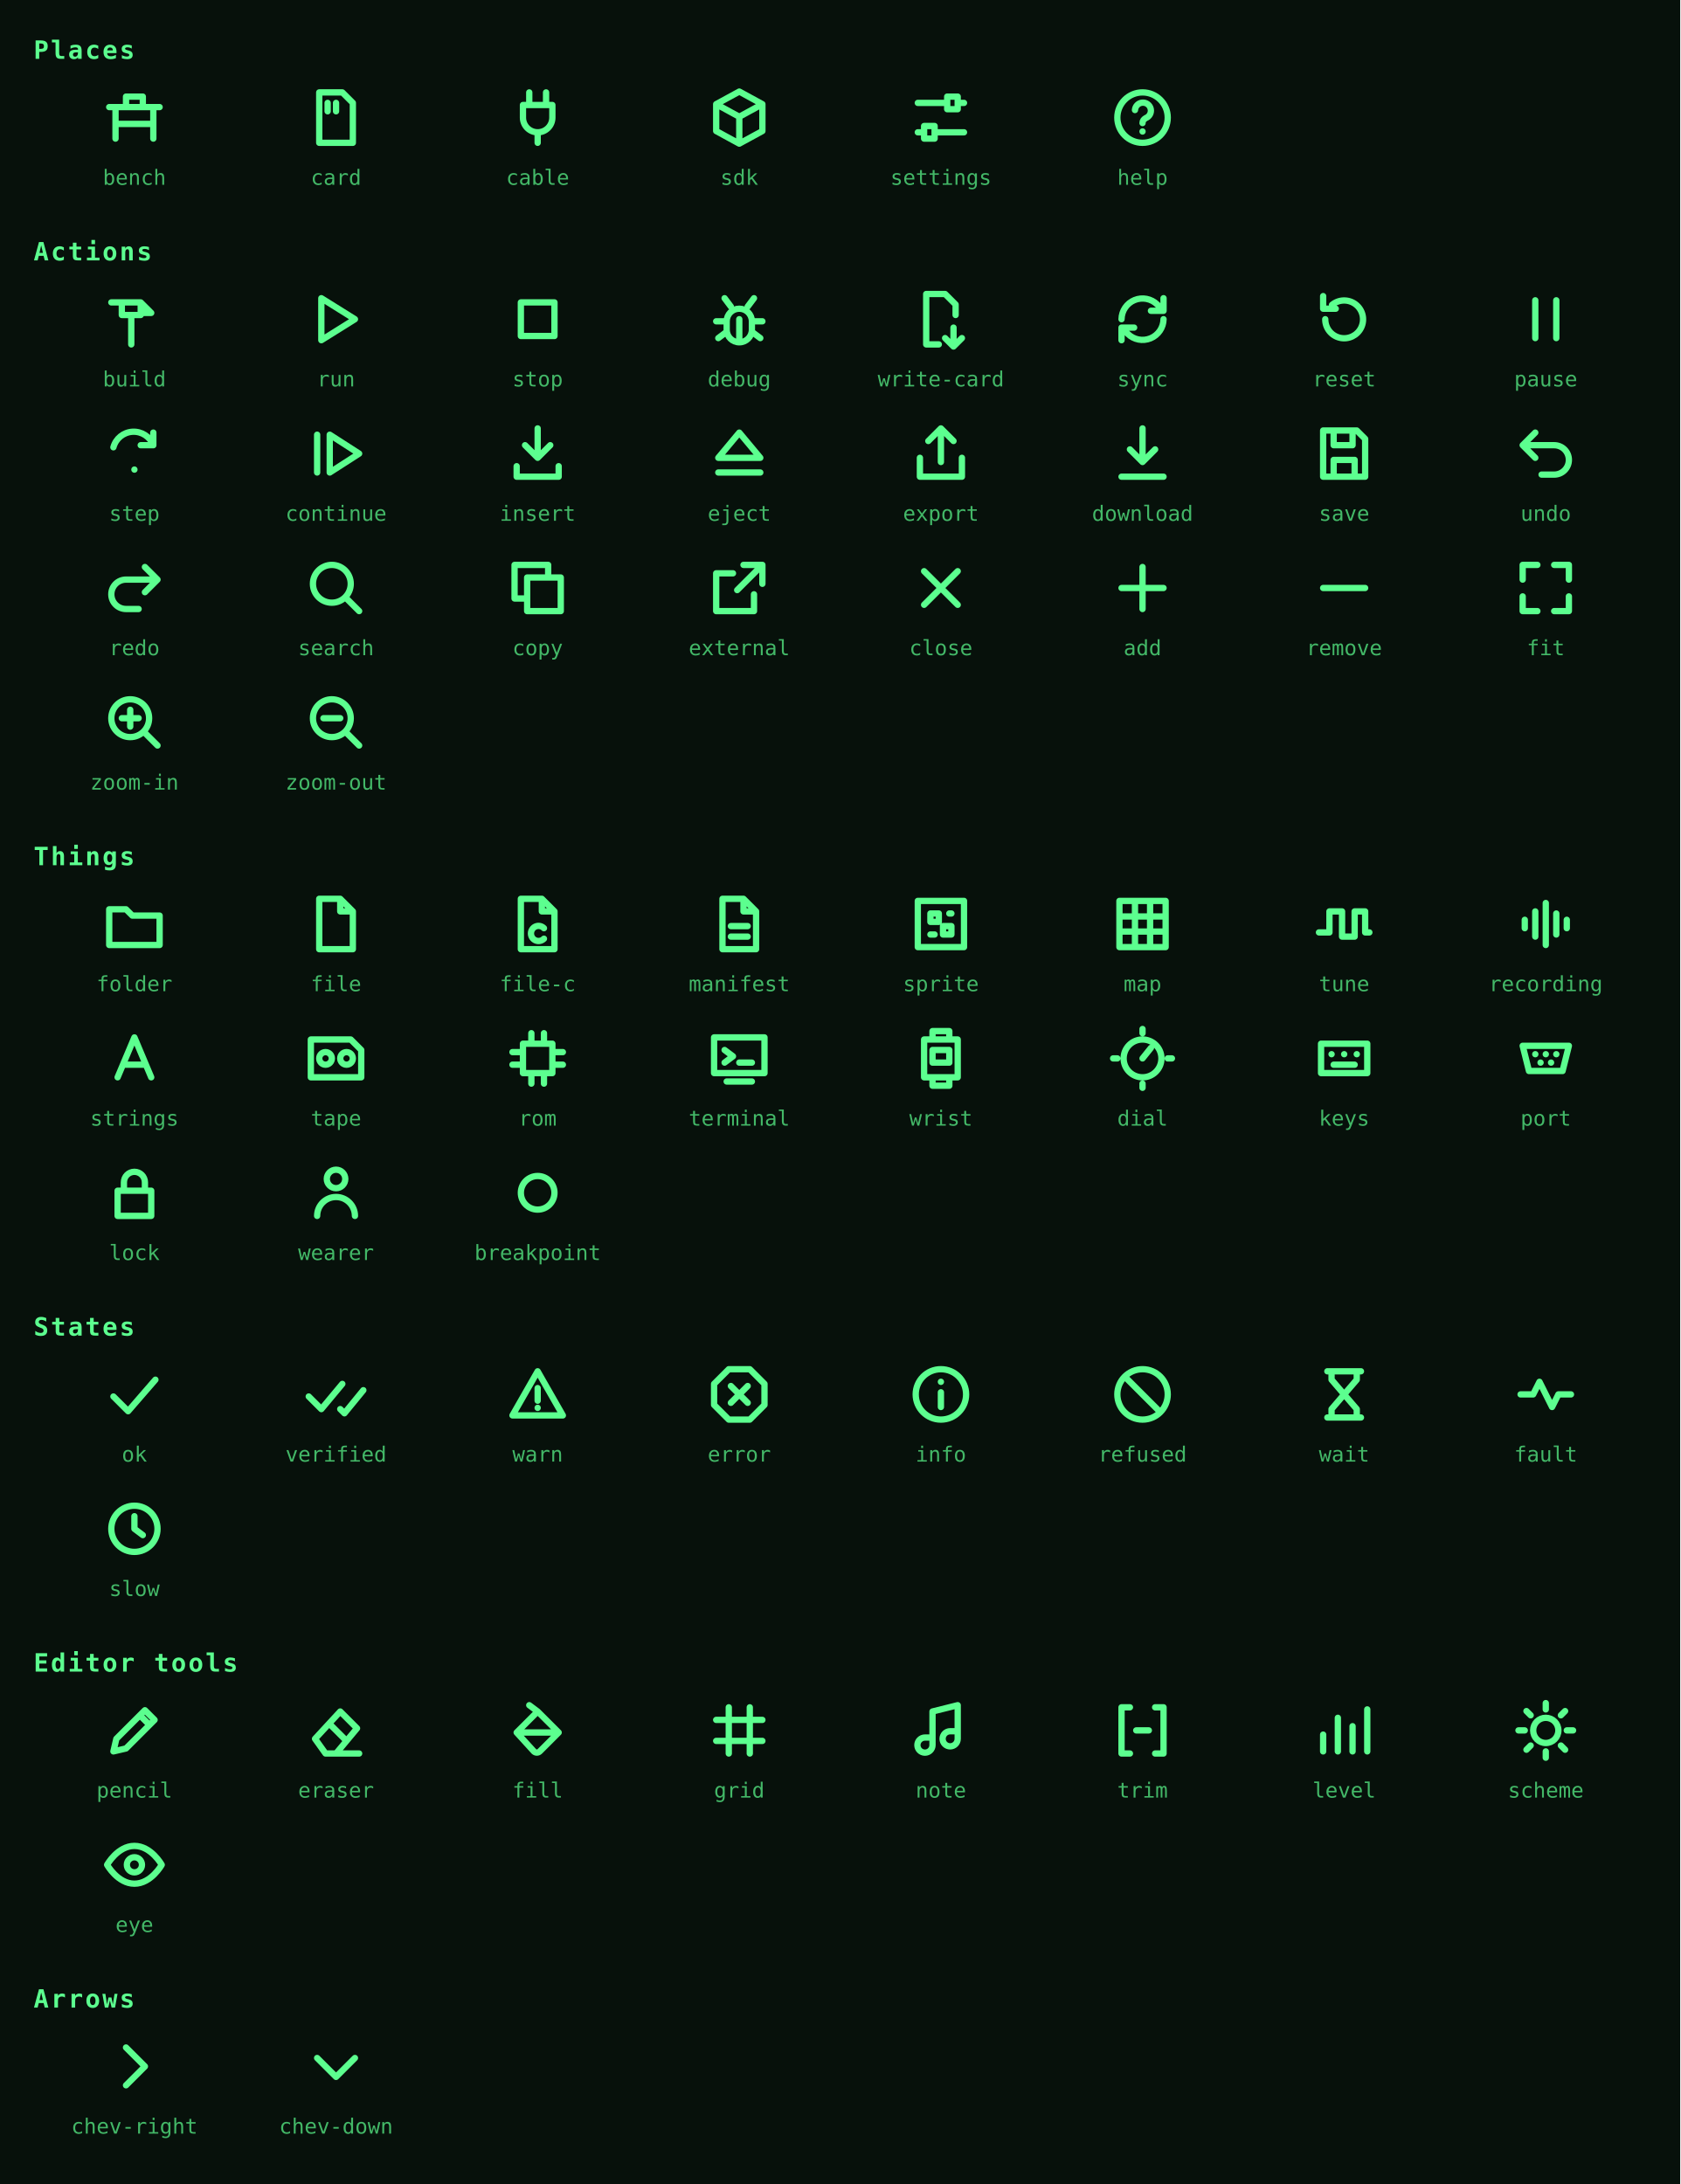
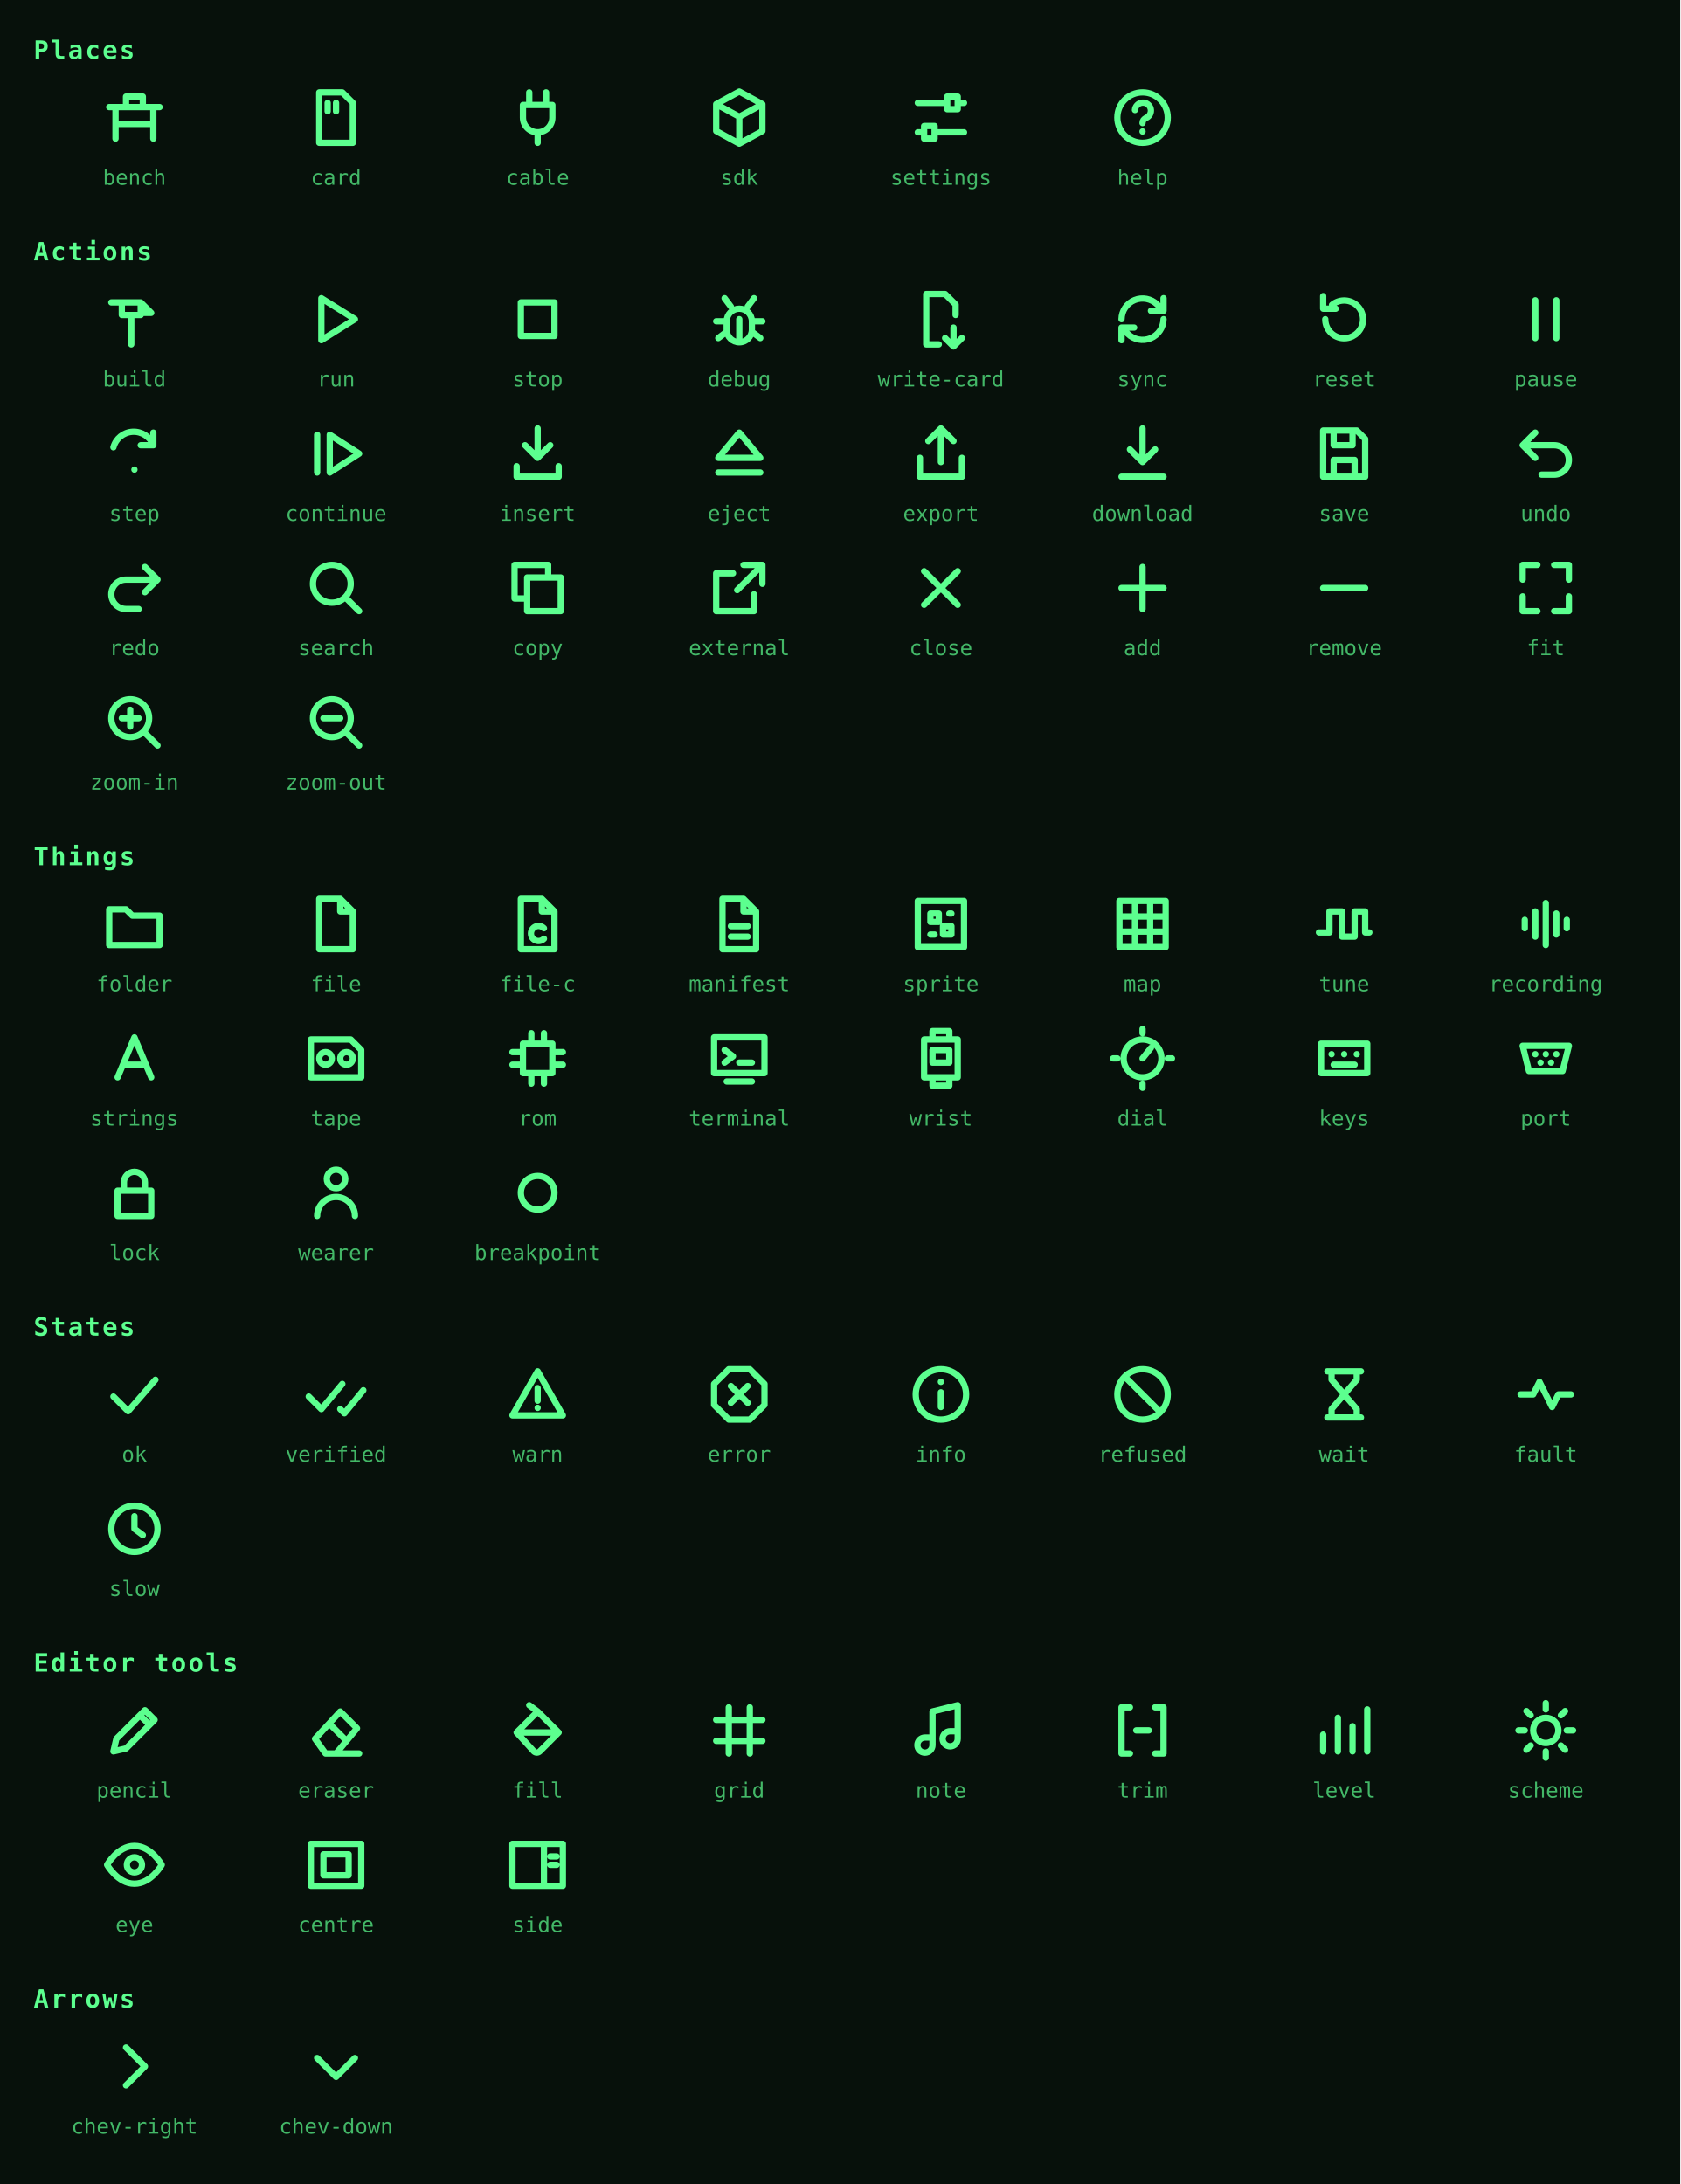
<svg xmlns="http://www.w3.org/2000/svg" viewBox="0 0 800 1040" width="800" height="1040" role="img" aria-labelledby="ic-t" style="color:#5cff8f">
  <rect class="asset-ground" width="800" height="1040" fill="#07110b" />
  <style>.g{font:700 12px ui-monospace,Menlo,Consolas,monospace;fill:currentColor;letter-spacing:.08em;text-transform:uppercase;stroke:none}.n{font:10px ui-monospace,Menlo,Consolas,monospace;fill:currentColor;opacity:.7;text-anchor:middle;stroke:none}</style>
  <defs fill="none" stroke="currentColor" stroke-width="1.5" stroke-linecap="round" stroke-linejoin="round">
    <g id="ic-all">
      <symbol id="i-bench" viewBox="0 0 16 16">
        <path d="M2 5.5h12M3.5 5.5V13M12.5 5.5V13M3.5 9.5h9M6 3h4v2.5H6z" />
      </symbol>
      <symbol id="i-card" viewBox="0 0 16 16">
        <path d="M4 2h5.5L12 4.5V14H4zM6 4.5v2M8 4.5v2" />
      </symbol>
      <symbol id="i-cable" viewBox="0 0 16 16">
        <path d="M6 2v3M10 2v3M4.5 5h7v3a3.5 3.5 0 0 1-7 0zM8 11.5V14" />
      </symbol>
      <symbol id="i-sdk" viewBox="0 0 16 16">
        <path d="M8 1.8l5.5 3v6.4L8 14.2l-5.5-3V4.8zM2.5 4.8L8 7.8l5.5-3M8 7.8v6.4" />
      </symbol>
      <symbol id="i-settings" viewBox="0 0 16 16">
        <path d="M2.5 4.5h7M12 4.5h1.5M2.5 11.5H4M6.5 11.5h7M9.5 3v3H12V3zM4 10v3h2.5v-3z" />
      </symbol>
      <symbol id="i-help" viewBox="0 0 16 16">
        <path d="M8 2a6 6 0 1 0 0 12a6 6 0 0 0 0-12zM6.2 6.2a1.9 1.9 0 1 1 2.6 1.9c-.5.3-.8.6-.8 1.2M8 11.3v.01" />
      </symbol>
      <symbol id="i-build" viewBox="0 0 16 16">
        <path d="M2.5 4h7L12 6.5H9.5M5 4v3h4.5V4M7.25 7v7" />
      </symbol>
      <symbol id="i-run" viewBox="0 0 16 16">
        <path d="M4.5 3l8 5-8 5z" />
      </symbol>
      <symbol id="i-stop" viewBox="0 0 16 16">
        <path d="M4 4h8v8H4z" />
      </symbol>
      <symbol id="i-debug" viewBox="0 0 16 16">
        <path d="M8 5.5a3 3 0 0 1 3 3v2a3 3 0 0 1-6 0v-2a3 3 0 0 1 3-3zM6 5L4.5 3M10 5l1.5-2M5 8.5H2.5M5 11l-2 1.5M11 8.5h2.5M11 11l2 1.5M8 8v5" />
      </symbol>
      <symbol id="i-write-card" viewBox="0 0 16 16">
        <path d="M11.5 7V4.5L9 2H4.5v12h3M11 10v4M9 12.5l2 2 2-2" />
      </symbol>
      <symbol id="i-sync" viewBox="0 0 16 16">
        <path d="M3 8a5 5 0 0 1 8.5-3.5L13 6M13 3v3h-3M13 8a5 5 0 0 1-8.5 3.5L3 10M3 13v-3h3" />
      </symbol>
      <symbol id="i-reset" viewBox="0 0 16 16">
        <path d="M3.5 8a4.5 4.5 0 1 0 1.6-3.4M3 2.5v3h3" />
      </symbol>
      <symbol id="i-pause" viewBox="0 0 16 16">
        <path d="M5.5 3.5v9M10.5 3.5v9" />
      </symbol>
      <symbol id="i-step" viewBox="0 0 16 16">
        <path d="M3 6.5a5 5 0 0 1 9.5-.5M12.5 3v3h-3M8 11.8v.01" />
      </symbol>
      <symbol id="i-continue" viewBox="0 0 16 16">
        <path d="M3.5 3.5v9M6.5 3.5l7 4.5-7 4.5z" />
      </symbol>
      <symbol id="i-insert" viewBox="0 0 16 16">
        <path d="M8 2v7M5 6l3 3 3-3M3 11v2.5h10V11" />
      </symbol>
      <symbol id="i-eject" viewBox="0 0 16 16">
        <path d="M8 3l5 6H3zM3 12.5h10" />
      </symbol>
      <symbol id="i-export" viewBox="0 0 16 16">
        <path d="M8 10V2M5 5l3-3 3 3M3 9v4.5h10V9" />
      </symbol>
      <symbol id="i-download" viewBox="0 0 16 16">
        <path d="M8 2v8M5 7l3 3 3-3M3 13.5h10" />
      </symbol>
      <symbol id="i-save" viewBox="0 0 16 16">
        <path d="M3 2.5h8l2 2v9H3zM5.5 2.5V6H10V2.5M5.5 13.5v-4h5v4" />
      </symbol>
      <symbol id="i-undo" viewBox="0 0 16 16">
        <path d="M5.5 3l-3 3 3 3M2.5 6H10a3.5 3.5 0 0 1 0 7H7" />
      </symbol>
      <symbol id="i-redo" viewBox="0 0 16 16">
        <path d="M10.5 3l3 3-3 3M13.5 6H6a3.5 3.5 0 0 0 0 7h3" />
      </symbol>
      <symbol id="i-search" viewBox="0 0 16 16">
        <path d="M7 2.5a4.5 4.5 0 1 0 0 9a4.5 4.5 0 0 0 0-9zM10.5 10.5l3 3" />
      </symbol>
      <symbol id="i-copy" viewBox="0 0 16 16">
        <path d="M5.5 5.5h8v8h-8zM10.5 5.5v-3h-8v8h3" />
      </symbol>
      <symbol id="i-external" viewBox="0 0 16 16">
        <path d="M9 2.5h4.5V7M13.5 2.5l-6 6M11.5 9.5v4h-9v-9h4" />
      </symbol>
      <symbol id="i-close" viewBox="0 0 16 16">
        <path d="M4 4l8 8M12 4l-8 8" />
      </symbol>
      <symbol id="i-add" viewBox="0 0 16 16">
        <path d="M8 3v10M3 8h10" />
      </symbol>
      <symbol id="i-remove" viewBox="0 0 16 16">
        <path d="M3 8h10" />
      </symbol>
      <symbol id="i-fit" viewBox="0 0 16 16">
        <path d="M2.5 6V2.5H6M10 2.5h3.5V6M13.5 10v3.5H10M6 13.5H2.5V10" />
      </symbol>
      <symbol id="i-zoom-in" viewBox="0 0 16 16">
        <path d="M7 2.5a4.5 4.5 0 1 0 0 9a4.5 4.5 0 0 0 0-9zM10.5 10.5l3 3M5 7h4M7 5v4" />
      </symbol>
      <symbol id="i-zoom-out" viewBox="0 0 16 16">
        <path d="M7 2.5a4.5 4.5 0 1 0 0 9a4.5 4.5 0 0 0 0-9zM10.5 10.5l3 3M5 7h4" />
      </symbol>
      <symbol id="i-folder" viewBox="0 0 16 16">
        <path d="M2 4.5h4L7.5 6H14v7H2z" />
      </symbol>
      <symbol id="i-file" viewBox="0 0 16 16">
        <path d="M4 2h5l3 3v9H4zM9 2v3h3" />
      </symbol>
      <symbol id="i-file-c" viewBox="0 0 16 16">
        <path d="M4 2h5l3 3v9H4zM9 2v3h3M9.5 9a1.8 1.8 0 1 0 0 2.5" />
      </symbol>
      <symbol id="i-manifest" viewBox="0 0 16 16">
        <path d="M4 2h5l3 3v9H4zM9 2v3h3M6 8.5h4M6 11h4" />
      </symbol>
      <symbol id="i-sprite" viewBox="0 0 16 16">
        <path d="M2.5 2.5h11v11h-11zM5.5 5.5h2v2h-2zM8.5 8.5h2v2h-2zM5.5 10.5h1M10 5.5h.5" />
      </symbol>
      <symbol id="i-map" viewBox="0 0 16 16">
        <path d="M2.5 2.5h11v11h-11zM2.5 6.2h11M2.5 9.8h11M6.2 2.5v11M9.8 2.5v11" />
      </symbol>
      <symbol id="i-tune" viewBox="0 0 16 16">
        <path d="M2 10h2.5V5h3v6h3V5H13v5h1" />
      </symbol>
      <symbol id="i-recording" viewBox="0 0 16 16">
        <path d="M3 7v2M5.5 5v6M8 3v10M10.5 5.5v5M13 7v2" />
      </symbol>
      <symbol id="i-strings" viewBox="0 0 16 16">
        <path d="M4 12.5L8 3l4 9.5M5.5 9.5h5" />
      </symbol>
      <symbol id="i-tape" viewBox="0 0 16 16">
        <path d="M2 3.5h9.5L14 6v6.5H2zM4 8a1.5 1.5 0 1 0 3 0a1.5 1.5 0 1 0-3 0zM9 8a1.5 1.5 0 1 0 3 0a1.5 1.5 0 1 0-3 0z" />
      </symbol>
      <symbol id="i-rom" viewBox="0 0 16 16">
        <path d="M4.5 4.5h7v7h-7zM6.5 2v2.5M9.5 2v2.5M6.5 11.5V14M9.5 11.5V14M2 6.5h2.5M2 9.5h2.5M11.5 6.5H14M11.5 9.5H14" />
      </symbol>
      <symbol id="i-terminal" viewBox="0 0 16 16">
        <path d="M2 3h12v8.5H2zM5 13.5h6M4.5 6l2 1.5-2 1.5M8 9h3" />
      </symbol>
      <symbol id="i-wrist" viewBox="0 0 16 16">
        <path d="M4 3.5h8v9H4zM6 1.5h4v2H6zM6 12.5h4v2H6zM6 6h4v3H6z" />
      </symbol>
      <symbol id="i-dial" viewBox="0 0 16 16">
        <path d="M8 3.5a4.5 4.5 0 1 0 0 9a4.5 4.5 0 0 0 0-9zM8 8l2-2.5M8 1v1M8 14v1M1 8h1M14 8h1" />
      </symbol>
      <symbol id="i-keys" viewBox="0 0 16 16">
        <path d="M2.5 4.5h11v7h-11zM5 7h.01M8 7h.01M11 7h.01M5.5 9.5h5" />
      </symbol>
      <symbol id="i-port" viewBox="0 0 16 16">
        <path d="M2.5 5h11L12 11H4zM5.5 7h.01M8 7h.01M10.5 7h.01M6.75 9h.01M9.25 9h.01" />
      </symbol>
      <symbol id="i-lock" viewBox="0 0 16 16">
        <path d="M4 7.5h8v6H4zM5.5 7.5v-2a2.5 2.5 0 0 1 5 0v2" />
      </symbol>
      <symbol id="i-wearer" viewBox="0 0 16 16">
        <path d="M8 2.5a2.2 2.2 0 1 0 0 4.4a2.2 2.2 0 0 0 0-4.4zM3.5 13.5a4.5 4.5 0 0 1 9 0" />
      </symbol>
      <symbol id="i-breakpoint" viewBox="0 0 16 16">
        <path d="M8 4a4 4 0 1 0 0 8a4 4 0 0 0 0-8z" />
      </symbol>
      <symbol id="i-ok" viewBox="0 0 16 16">
        <path d="M3 8.5L6.5 12L13 4.5" />
      </symbol>
      <symbol id="i-verified" viewBox="0 0 16 16">
        <path d="M1.5 8.5l3 3 5-6M9 11.5l1 1 4.5-5.5" />
      </symbol>
      <symbol id="i-warn" viewBox="0 0 16 16">
        <path d="M8 2.5l6 10.5H2zM8 6.5v3M8 11.2v.01" />
      </symbol>
      <symbol id="i-error" viewBox="0 0 16 16">
        <path d="M5.5 2h5L14 5.5v5L10.5 14h-5L2 10.5v-5zM6 6l4 4M10 6l-4 4" />
      </symbol>
      <symbol id="i-info" viewBox="0 0 16 16">
        <path d="M8 2a6 6 0 1 0 0 12a6 6 0 0 0 0-12zM8 7.5V11M8 5v.01" />
      </symbol>
      <symbol id="i-refused" viewBox="0 0 16 16">
        <path d="M8 2a6 6 0 1 0 0 12a6 6 0 0 0 0-12zM3.8 3.8l8.4 8.4" />
      </symbol>
      <symbol id="i-wait" viewBox="0 0 16 16">
        <path d="M4 2.5h8M4 13.5h8M5 2.5v2L8 8l3-3.5v-2M5 13.5v-2L8 8l3 3.5v2" />
      </symbol>
      <symbol id="i-fault" viewBox="0 0 16 16">
        <path d="M2 8h3l1.5-3 3 6L11 8h3" />
      </symbol>
      <symbol id="i-slow" viewBox="0 0 16 16">
        <path d="M8 2.5a5.5 5.5 0 1 0 0 11a5.5 5.5 0 0 0 0-11zM8 5v3l2 1.5" />
      </symbol>
      <symbol id="i-pencil" viewBox="0 0 16 16">
        <path d="M3 13l.7-3 6.8-6.8 2.3 2.3L6 12.3zM9.3 4.4l2.3 2.3" />
      </symbol>
      <symbol id="i-eraser" viewBox="0 0 16 16">
        <path d="M6.5 13.5h7M3 10l6-6.5 4 4-5 6H5.5zM6.5 6.5l4 4" />
      </symbol>
      <symbol id="i-fill" viewBox="0 0 16 16">
        <path d="M3 8.5l5-5 5 5-4.5 4.5a1 1 0 0 1-1.4 0zM3 8.5h10M6 2l2 1.5" />
      </symbol>
      <symbol id="i-grid" viewBox="0 0 16 16">
        <path d="M2.5 5.5h11M2.5 10.5h11M5.5 2.5v11M10.5 2.5v11" />
      </symbol>
      <symbol id="i-note" viewBox="0 0 16 16">
        <path d="M6 11.5V3.5l6-1.5v8M6 11.5a1.8 1.8 0 1 1-1.8-1.8H6M12 10a1.8 1.8 0 1 1-1.8-1.8H12" />
      </symbol>
      <symbol id="i-trim" viewBox="0 0 16 16">
        <path d="M5 2.5H3v11h2M11 2.5h2v11h-2M6.5 8h3" />
      </symbol>
      <symbol id="i-level" viewBox="0 0 16 16">
        <path d="M3 13V9M6.5 13V5M10 13V7M13.5 13V3" />
      </symbol>
      <symbol id="i-scheme" viewBox="0 0 16 16">
        <path d="M8 5a3 3 0 1 0 0 6a3 3 0 0 0 0-6zM8 1.5V3M8 13v1.5M1.5 8H3M13 8h1.5M3.4 3.4l1 1M11.6 11.6l1 1M3.4 12.6l1-1M11.6 4.4l1-1" />
      </symbol>
      <symbol id="i-eye" viewBox="0 0 16 16">
        <path d="M1.5 8S4 3.5 8 3.5 14.5 8 14.5 8 12 12.5 8 12.5 1.5 8 1.5 8zM8 6.2a1.8 1.8 0 1 0 0 3.6a1.8 1.8 0 0 0 0-3.6z" />
      </symbol>
      <symbol id="i-chev-right" viewBox="0 0 16 16">
        <path d="M6 3.5L10.5 8 6 12.5" />
      </symbol>
      <symbol id="i-chev-down" viewBox="0 0 16 16">
        <path d="M3.5 6L8 10.5 12.5 6" />
+       </symbol>
+       <symbol id="i-centre" viewBox="0 0 16 16">
+         <path d="M2 3h12v10H2zM5 5.5h6v5H5z" />
+       </symbol>
+       <symbol id="i-side" viewBox="0 0 16 16">
+         <path d="M2 3h12v10H2zM9.5 3v10M11 6h1.5M11 8h1.5" />
      </symbol>
    </g>
  </defs>
  <g fill="none" stroke="currentColor" stroke-width="1.5" stroke-linecap="round" stroke-linejoin="round">
    <text x="16" y="28" class="g">Places</text>
    <use href="#i-bench" x="48" y="40" width="32" height="32" />
    <text x="64" y="88" class="n">bench</text>
    <use href="#i-card" x="144" y="40" width="32" height="32" />
    <text x="160" y="88" class="n">card</text>
    <use href="#i-cable" x="240" y="40" width="32" height="32" />
    <text x="256" y="88" class="n">cable</text>
    <use href="#i-sdk" x="336" y="40" width="32" height="32" />
    <text x="352" y="88" class="n">sdk</text>
    <use href="#i-settings" x="432" y="40" width="32" height="32" />
    <text x="448" y="88" class="n">settings</text>
    <use href="#i-help" x="528" y="40" width="32" height="32" />
    <text x="544" y="88" class="n">help</text>
    <text x="16" y="124" class="g">Actions</text>
    <use href="#i-build" x="48" y="136" width="32" height="32" />
    <text x="64" y="184" class="n">build</text>
    <use href="#i-run" x="144" y="136" width="32" height="32" />
    <text x="160" y="184" class="n">run</text>
    <use href="#i-stop" x="240" y="136" width="32" height="32" />
    <text x="256" y="184" class="n">stop</text>
    <use href="#i-debug" x="336" y="136" width="32" height="32" />
    <text x="352" y="184" class="n">debug</text>
    <use href="#i-write-card" x="432" y="136" width="32" height="32" />
    <text x="448" y="184" class="n">write-card</text>
    <use href="#i-sync" x="528" y="136" width="32" height="32" />
    <text x="544" y="184" class="n">sync</text>
    <use href="#i-reset" x="624" y="136" width="32" height="32" />
    <text x="640" y="184" class="n">reset</text>
    <use href="#i-pause" x="720" y="136" width="32" height="32" />
    <text x="736" y="184" class="n">pause</text>
    <use href="#i-step" x="48" y="200" width="32" height="32" />
    <text x="64" y="248" class="n">step</text>
    <use href="#i-continue" x="144" y="200" width="32" height="32" />
    <text x="160" y="248" class="n">continue</text>
    <use href="#i-insert" x="240" y="200" width="32" height="32" />
    <text x="256" y="248" class="n">insert</text>
    <use href="#i-eject" x="336" y="200" width="32" height="32" />
    <text x="352" y="248" class="n">eject</text>
    <use href="#i-export" x="432" y="200" width="32" height="32" />
    <text x="448" y="248" class="n">export</text>
    <use href="#i-download" x="528" y="200" width="32" height="32" />
    <text x="544" y="248" class="n">download</text>
    <use href="#i-save" x="624" y="200" width="32" height="32" />
    <text x="640" y="248" class="n">save</text>
    <use href="#i-undo" x="720" y="200" width="32" height="32" />
    <text x="736" y="248" class="n">undo</text>
    <use href="#i-redo" x="48" y="264" width="32" height="32" />
    <text x="64" y="312" class="n">redo</text>
    <use href="#i-search" x="144" y="264" width="32" height="32" />
    <text x="160" y="312" class="n">search</text>
    <use href="#i-copy" x="240" y="264" width="32" height="32" />
    <text x="256" y="312" class="n">copy</text>
    <use href="#i-external" x="336" y="264" width="32" height="32" />
    <text x="352" y="312" class="n">external</text>
    <use href="#i-close" x="432" y="264" width="32" height="32" />
    <text x="448" y="312" class="n">close</text>
    <use href="#i-add" x="528" y="264" width="32" height="32" />
    <text x="544" y="312" class="n">add</text>
    <use href="#i-remove" x="624" y="264" width="32" height="32" />
    <text x="640" y="312" class="n">remove</text>
    <use href="#i-fit" x="720" y="264" width="32" height="32" />
    <text x="736" y="312" class="n">fit</text>
    <use href="#i-zoom-in" x="48" y="328" width="32" height="32" />
    <text x="64" y="376" class="n">zoom-in</text>
    <use href="#i-zoom-out" x="144" y="328" width="32" height="32" />
    <text x="160" y="376" class="n">zoom-out</text>
    <text x="16" y="412" class="g">Things</text>
    <use href="#i-folder" x="48" y="424" width="32" height="32" />
    <text x="64" y="472" class="n">folder</text>
    <use href="#i-file" x="144" y="424" width="32" height="32" />
    <text x="160" y="472" class="n">file</text>
    <use href="#i-file-c" x="240" y="424" width="32" height="32" />
    <text x="256" y="472" class="n">file-c</text>
    <use href="#i-manifest" x="336" y="424" width="32" height="32" />
    <text x="352" y="472" class="n">manifest</text>
    <use href="#i-sprite" x="432" y="424" width="32" height="32" />
    <text x="448" y="472" class="n">sprite</text>
    <use href="#i-map" x="528" y="424" width="32" height="32" />
    <text x="544" y="472" class="n">map</text>
    <use href="#i-tune" x="624" y="424" width="32" height="32" />
    <text x="640" y="472" class="n">tune</text>
    <use href="#i-recording" x="720" y="424" width="32" height="32" />
    <text x="736" y="472" class="n">recording</text>
    <use href="#i-strings" x="48" y="488" width="32" height="32" />
    <text x="64" y="536" class="n">strings</text>
    <use href="#i-tape" x="144" y="488" width="32" height="32" />
    <text x="160" y="536" class="n">tape</text>
    <use href="#i-rom" x="240" y="488" width="32" height="32" />
    <text x="256" y="536" class="n">rom</text>
    <use href="#i-terminal" x="336" y="488" width="32" height="32" />
    <text x="352" y="536" class="n">terminal</text>
    <use href="#i-wrist" x="432" y="488" width="32" height="32" />
    <text x="448" y="536" class="n">wrist</text>
    <use href="#i-dial" x="528" y="488" width="32" height="32" />
    <text x="544" y="536" class="n">dial</text>
    <use href="#i-keys" x="624" y="488" width="32" height="32" />
    <text x="640" y="536" class="n">keys</text>
    <use href="#i-port" x="720" y="488" width="32" height="32" />
    <text x="736" y="536" class="n">port</text>
    <use href="#i-lock" x="48" y="552" width="32" height="32" />
    <text x="64" y="600" class="n">lock</text>
    <use href="#i-wearer" x="144" y="552" width="32" height="32" />
    <text x="160" y="600" class="n">wearer</text>
    <use href="#i-breakpoint" x="240" y="552" width="32" height="32" />
    <text x="256" y="600" class="n">breakpoint</text>
    <text x="16" y="636" class="g">States</text>
    <use href="#i-ok" x="48" y="648" width="32" height="32" />
    <text x="64" y="696" class="n">ok</text>
    <use href="#i-verified" x="144" y="648" width="32" height="32" />
    <text x="160" y="696" class="n">verified</text>
    <use href="#i-warn" x="240" y="648" width="32" height="32" />
    <text x="256" y="696" class="n">warn</text>
    <use href="#i-error" x="336" y="648" width="32" height="32" />
    <text x="352" y="696" class="n">error</text>
    <use href="#i-info" x="432" y="648" width="32" height="32" />
    <text x="448" y="696" class="n">info</text>
    <use href="#i-refused" x="528" y="648" width="32" height="32" />
    <text x="544" y="696" class="n">refused</text>
    <use href="#i-wait" x="624" y="648" width="32" height="32" />
    <text x="640" y="696" class="n">wait</text>
    <use href="#i-fault" x="720" y="648" width="32" height="32" />
    <text x="736" y="696" class="n">fault</text>
    <use href="#i-slow" x="48" y="712" width="32" height="32" />
    <text x="64" y="760" class="n">slow</text>
    <text x="16" y="796" class="g">Editor tools</text>
    <use href="#i-pencil" x="48" y="808" width="32" height="32" />
    <text x="64" y="856" class="n">pencil</text>
    <use href="#i-eraser" x="144" y="808" width="32" height="32" />
    <text x="160" y="856" class="n">eraser</text>
    <use href="#i-fill" x="240" y="808" width="32" height="32" />
    <text x="256" y="856" class="n">fill</text>
    <use href="#i-grid" x="336" y="808" width="32" height="32" />
    <text x="352" y="856" class="n">grid</text>
    <use href="#i-note" x="432" y="808" width="32" height="32" />
    <text x="448" y="856" class="n">note</text>
    <use href="#i-trim" x="528" y="808" width="32" height="32" />
    <text x="544" y="856" class="n">trim</text>
    <use href="#i-level" x="624" y="808" width="32" height="32" />
    <text x="640" y="856" class="n">level</text>
    <use href="#i-scheme" x="720" y="808" width="32" height="32" />
    <text x="736" y="856" class="n">scheme</text>
    <use href="#i-eye" x="48" y="872" width="32" height="32" />
    <text x="64" y="920" class="n">eye</text>
+     <use href="#i-centre" x="144" y="872" width="32" height="32" />
+     <text x="160" y="920" class="n">centre</text>
+     <use href="#i-side" x="240" y="872" width="32" height="32" />
+     <text x="256" y="920" class="n">side</text>
    <text x="16" y="956" class="g">Arrows</text>
    <use href="#i-chev-right" x="48" y="968" width="32" height="32" />
    <text x="64" y="1016" class="n">chev-right</text>
    <use href="#i-chev-down" x="144" y="968" width="32" height="32" />
    <text x="160" y="1016" class="n">chev-down</text>
  </g>
</svg>
